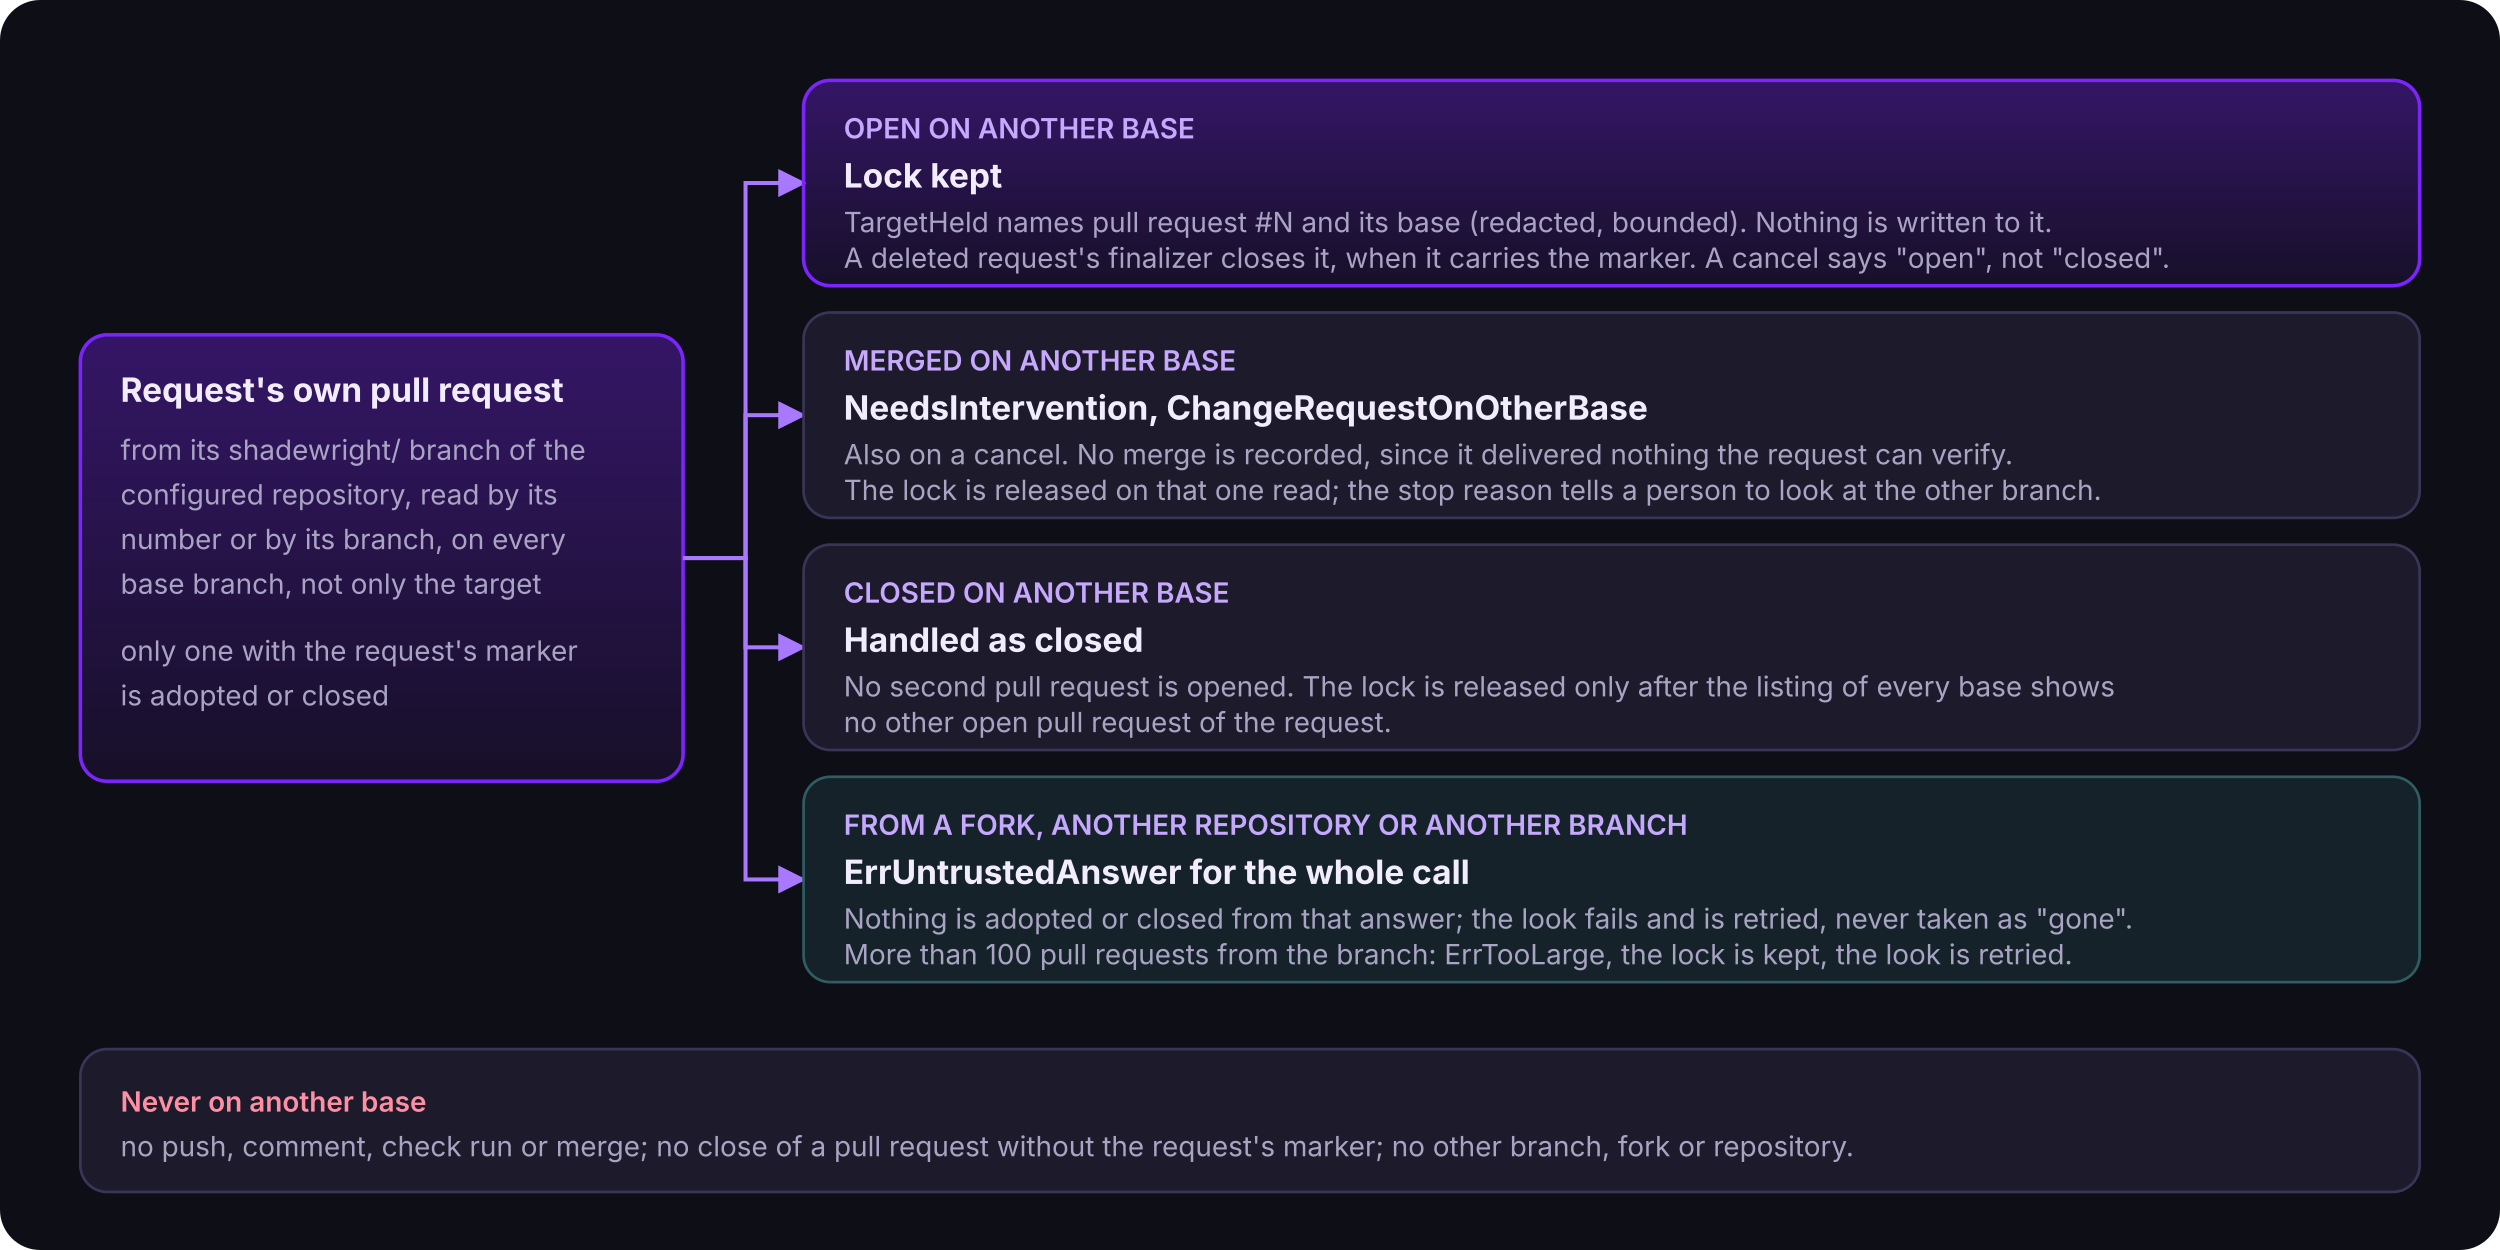
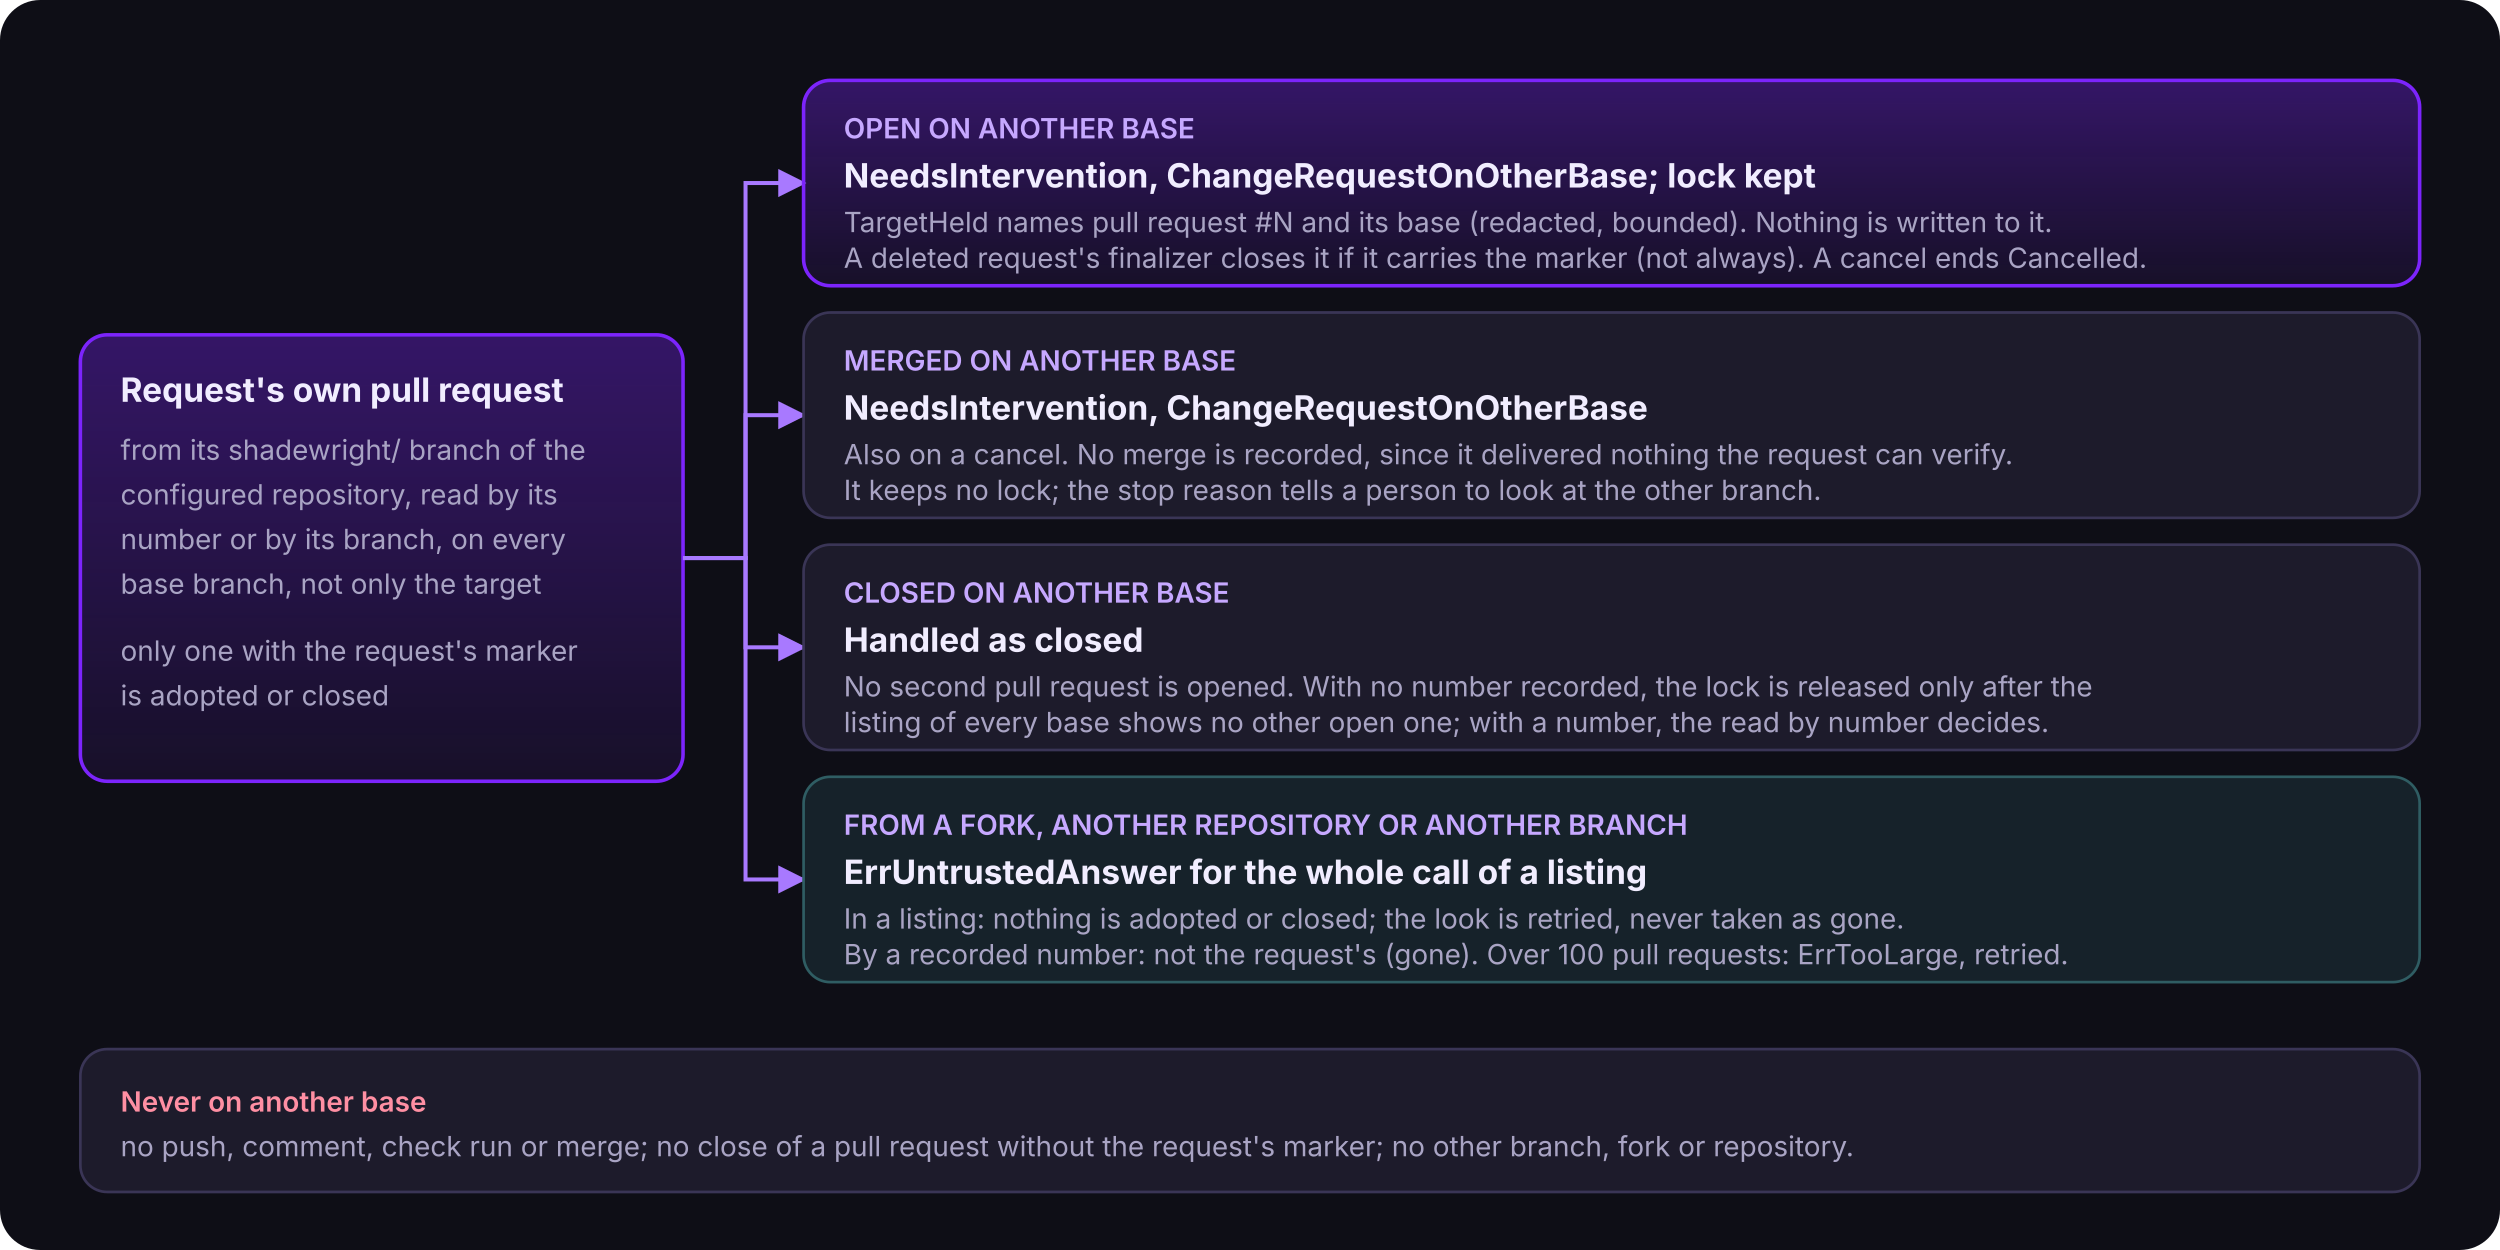
<svg xmlns="http://www.w3.org/2000/svg" viewBox="0 0 1120 560" role="img" aria-labelledby="t d" font-family="Inter, 'Segoe UI', system-ui, -apple-system, sans-serif">
  <defs>
    <marker id="a" viewBox="0 0 10 10" refX="9" refY="5" markerWidth="7" markerHeight="7" orient="auto-start-reverse">
      <path d="M0 0 10 5 0 10z" fill="#a879ff" />
    </marker>
    <linearGradient id="glow" x1="0" y1="0" x2="0" y2="1">
      <stop offset="0" stop-color="#7c24fc" stop-opacity=".35" />
      <stop offset="1" stop-color="#7c24fc" stop-opacity=".08" />
    </linearGradient>
    <style>
      .box{fill:#1d1b2b;stroke:#3a3556;stroke-width:1.2}
      .key{fill:url(#glow);stroke:#7c24fc;stroke-width:1.6}
      .ext{fill:#16222a;stroke:#2f5d63;stroke-width:1.2}
      .h{fill:#f1edff;font-size:15px;font-weight:650}
      .s{fill:#a9a4c4;font-size:12.5px}
      .f{stroke:#a879ff;stroke-width:1.8;fill:none}
      .no{fill:#ff8fa3;font-size:12.5px;font-weight:600}
      .tag{fill:#c6a8ff;font-size:12.5px;font-weight:600}
    </style>
  </defs>
  <rect width="1120" height="560" rx="18" fill="#0e0e16" />
  <rect class="key" x="36" y="150" width="270" height="200" rx="12" />
  <text class="h" x="54" y="180">Request's own pull request</text>
  <text class="s" x="54" y="206">from its shadewright/ branch of the</text>
  <text class="s" x="54" y="226">configured repository, read by its</text>
  <text class="s" x="54" y="246">number or by its branch, on every</text>
  <text class="s" x="54" y="266">base branch, not only the target</text>
  <text class="s" x="54" y="296">only one with the request's marker</text>
  <text class="s" x="54" y="316">is adopted or closed</text>
  <path class="f" d="M306 250H334V82H360" marker-end="url(#a)" />
  <path class="f" d="M306 250H334V186H360" marker-end="url(#a)" />
  <path class="f" d="M306 250H334V290H360" marker-end="url(#a)" />
  <path class="f" d="M306 250H334V394H360" marker-end="url(#a)" />
  <rect class="key" x="360" y="36" width="724" height="92" rx="12" />
  <text class="tag" x="378" y="62">OPEN ON ANOTHER BASE</text>
-   <text class="h" x="378" y="84">Lock kept</text>
+   <text class="h" x="378" y="84">NeedsIntervention, ChangeRequestOnOtherBase; lock kept</text>
  <text class="s" x="378" y="104">TargetHeld names pull request #N and its base (redacted, bounded). Nothing is written to it.</text>
-   <text class="s" x="378" y="120">A deleted request's finalizer closes it, when it carries the marker. A cancel says "open", not "closed".</text>
+   <text class="s" x="378" y="120">A deleted request's finalizer closes it if it carries the marker (not always). A cancel ends Cancelled.</text>
  <rect class="box" x="360" y="140" width="724" height="92" rx="12" />
  <text class="tag" x="378" y="166">MERGED ON ANOTHER BASE</text>
  <text class="h" x="378" y="188">NeedsIntervention, ChangeRequestOnOtherBase</text>
  <text class="s" x="378" y="208">Also on a cancel. No merge is recorded, since it delivered nothing the request can verify.</text>
-   <text class="s" x="378" y="224">The lock is released on that one read; the stop reason tells a person to look at the other branch.</text>
+   <text class="s" x="378" y="224">It keeps no lock; the stop reason tells a person to look at the other branch.</text>
  <rect class="box" x="360" y="244" width="724" height="92" rx="12" />
  <text class="tag" x="378" y="270">CLOSED ON ANOTHER BASE</text>
  <text class="h" x="378" y="292">Handled as closed</text>
-   <text class="s" x="378" y="312">No second pull request is opened. The lock is released only after the listing of every base shows</text>
-   <text class="s" x="378" y="328">no other open pull request of the request.</text>
+   <text class="s" x="378" y="312">No second pull request is opened. With no number recorded, the lock is released only after the</text>
+   <text class="s" x="378" y="328">listing of every base shows no other open one; with a number, the read by number decides.</text>
  <rect class="ext" x="360" y="348" width="724" height="92" rx="12" />
  <text class="tag" x="378" y="374">FROM A FORK, ANOTHER REPOSITORY OR ANOTHER BRANCH</text>
-   <text class="h" x="378" y="396">ErrUntrustedAnswer for the whole call</text>
-   <text class="s" x="378" y="416">Nothing is adopted or closed from that answer; the look fails and is retried, never taken as "gone".</text>
-   <text class="s" x="378" y="432">More than 100 pull requests from the branch: ErrTooLarge, the lock is kept, the look is retried.</text>
+   <text class="h" x="378" y="396">ErrUntrustedAnswer for the whole call of a listing</text>
+   <text class="s" x="378" y="416">In a listing: nothing is adopted or closed; the look is retried, never taken as gone.</text>
+   <text class="s" x="378" y="432">By a recorded number: not the request's (gone). Over 100 pull requests: ErrTooLarge, retried.</text>
  <rect class="box" x="36" y="470" width="1048" height="64" rx="12" />
  <text class="no" x="54" y="498">Never on another base</text>
  <text class="s" x="54" y="518">no push, comment, check run or merge; no close of a pull request without the request's marker; no other branch, fork or repository.</text>
</svg>
